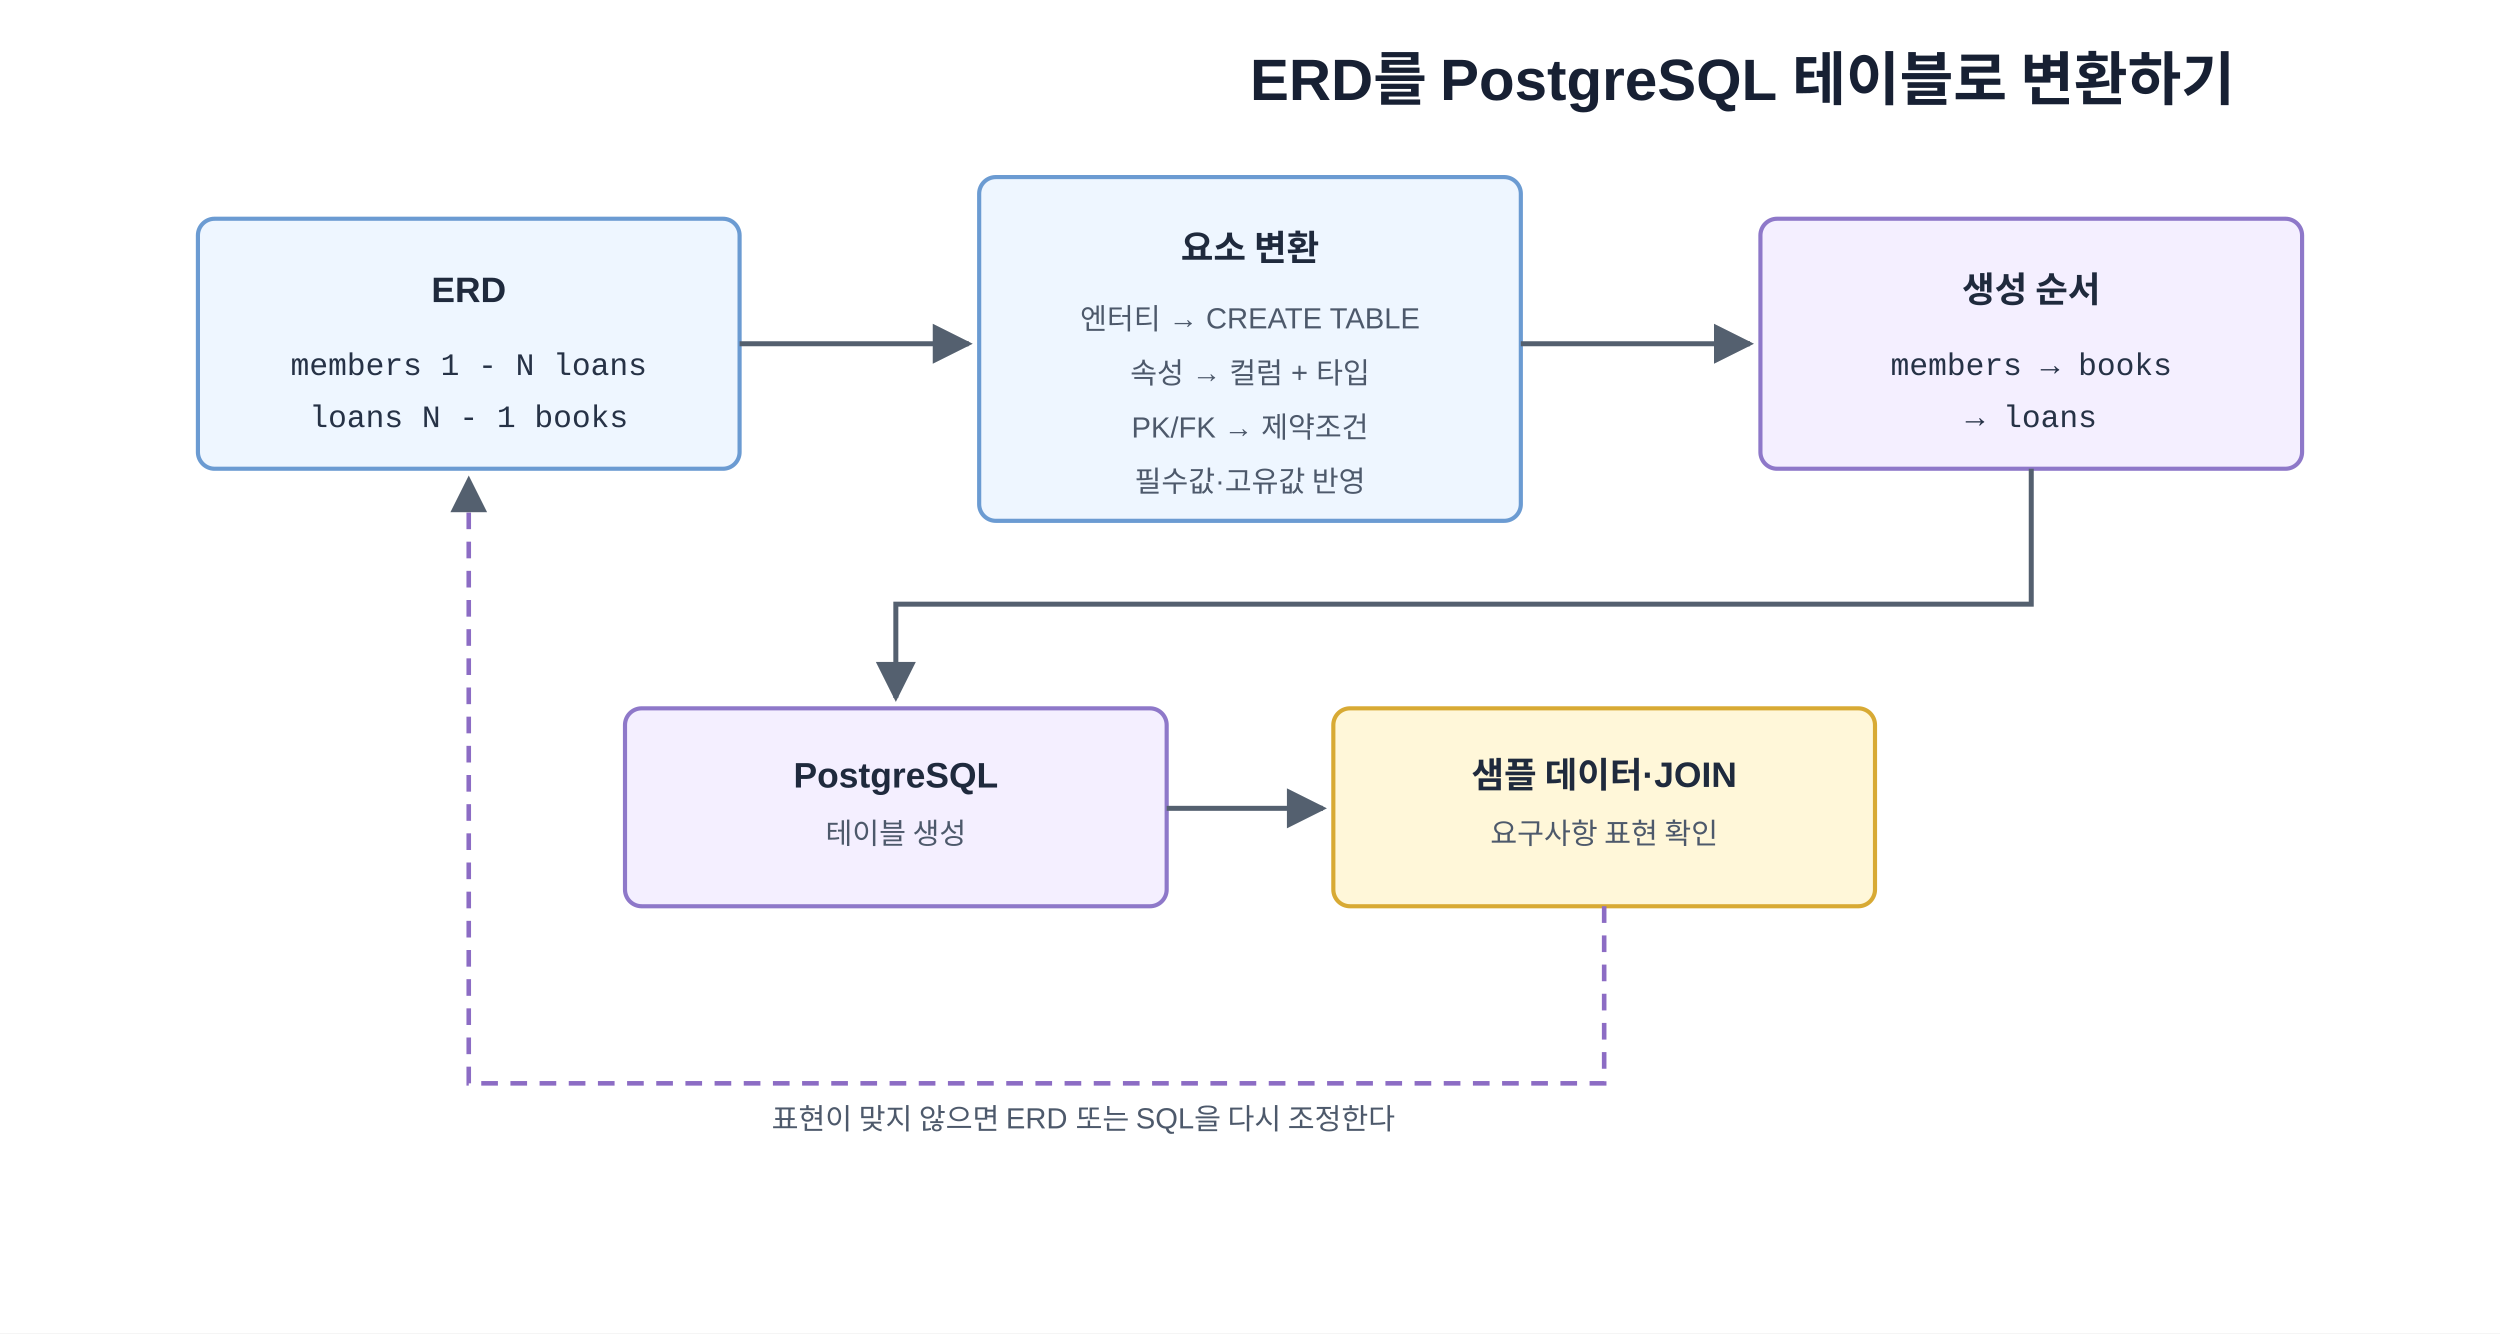
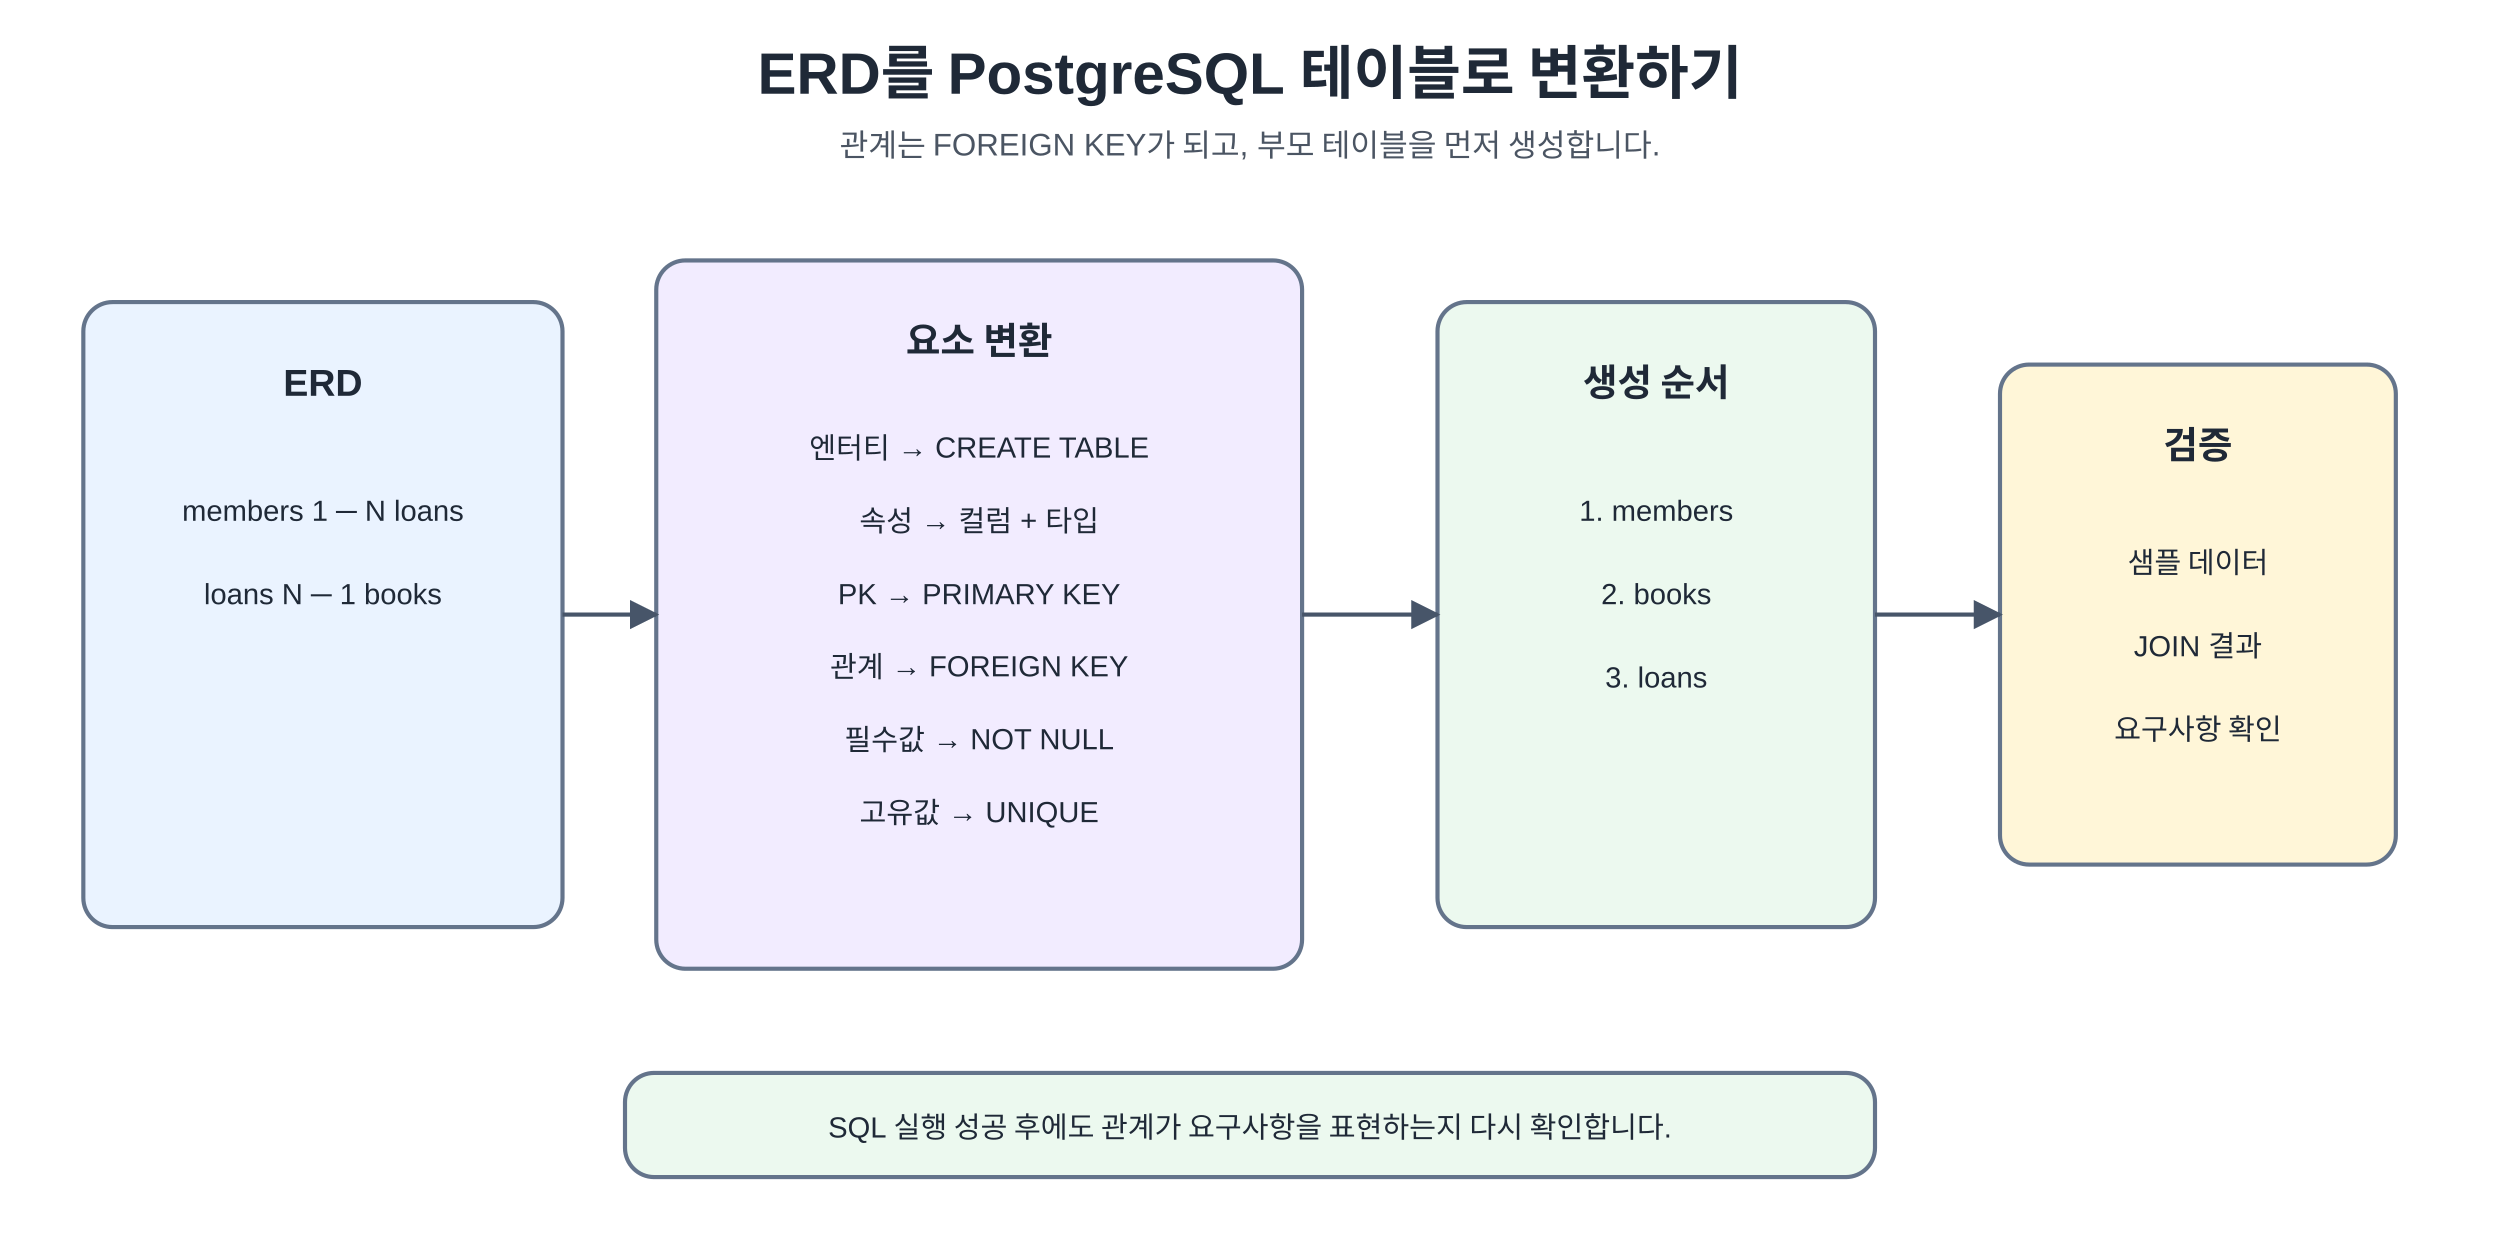
- <svg xmlns="http://www.w3.org/2000/svg" width="100%" viewBox="0 0 1200 640" role="img" aria-labelledby="title desc">
+ <svg xmlns="http://www.w3.org/2000/svg" width="100%" viewBox="0 0 1200 600" role="img" aria-labelledby="title desc">
+   <style>text{font-family:"Malgun Gothic","Apple SD Gothic Neo","Noto Sans KR",Arial,sans-serif;fill:#1f2937}.t{font-size:28px;font-weight:700}.s{font-size:15px;fill:#4b5563}.h{font-size:18px;font-weight:700}.b{font-size:14px}.box{stroke:#64748b;stroke-width:2;rx:14}.e{fill:#eaf3ff}.r{fill:#f2ecff}.a{fill:#ecf9ef}.q{fill:#fff6d8}.line{stroke:#475569;stroke-width:2;fill:none}</style>
  <defs>
-     <marker id="arrow" viewBox="0 0 10 10" refX="9" refY="5" markerWidth="8" markerHeight="8" orient="auto">
-       <path d="M 0 0 L 10 5 L 0 10 z" fill="#54606f" />
+     <marker id="ar" viewBox="0 0 10 10" refX="9" refY="5" markerWidth="7" markerHeight="7" orient="auto">
+       <path d="M0 0L10 5L0 10z" fill="#475569" />
    </marker>
  </defs>
-   <style>
-     .bg { fill: #ffffff; }
-     .title { font: 700 28px "Malgun Gothic", "Apple SD Gothic Neo", "Noto Sans KR", Arial, sans-serif; fill: #172033; }
-     .box { fill: #eef6ff; stroke: #6b9bd2; stroke-width: 2; rx: 8; }
-     .sql { fill: #f4efff; stroke: #8e78c9; stroke-width: 2; rx: 8; }
-     .check { fill: #fff7d9; stroke: #d8aa34; stroke-width: 2; rx: 8; }
-     .text { font: 700 17px "Malgun Gothic", "Apple SD Gothic Neo", "Noto Sans KR", Arial, sans-serif; fill: #1f2a3d; text-anchor: middle; }
-     .small { font: 14px "Malgun Gothic", "Apple SD Gothic Neo", "Noto Sans KR", Arial, sans-serif; fill: #4d596b; text-anchor: middle; }
-     .code { font: 15px Consolas, D2Coding, "Courier New", monospace; fill: #263246; text-anchor: middle; }
-     .line { fill: none; stroke: #54606f; stroke-width: 2.4; marker-end: url(#arrow); }
-     .return { fill: none; stroke: #8c6cc4; stroke-width: 2.2; stroke-dasharray: 8 6; marker-end: url(#arrow); }
-   </style>
-   <rect class="bg" width="1200" height="640" />
-   <text class="title" x="600" y="48">ERD를 PostgreSQL 테이블로 변환하기</text>
-   <rect class="box" x="95" y="105" width="260" height="120" />
-   <text class="text" x="225" y="145">ERD</text>
-   <text class="code" x="225" y="180">members 1 - N loans</text>
-   <text class="code" x="225" y="205">loans N - 1 books</text>
-   <rect class="box" x="470" y="85" width="260" height="165" />
-   <text class="text" x="600" y="125">요소 변환</text>
-   <text class="small" x="600" y="158">엔터티 → CREATE TABLE</text>
-   <text class="small" x="600" y="184">속성 → 컬럼 + 타입</text>
-   <text class="small" x="600" y="210">PK/FK → 제약조건</text>
-   <text class="small" x="600" y="236">필수값·고유값 반영</text>
-   <rect class="sql" x="845" y="105" width="260" height="120" />
-   <text class="text" x="975" y="145">생성 순서</text>
-   <text class="code" x="975" y="180">members → books</text>
-   <text class="code" x="975" y="205">→ loans</text>
-   <rect class="sql" x="300" y="340" width="260" height="95" />
-   <text class="text" x="430" y="378">PostgreSQL</text>
-   <text class="small" x="430" y="405">테이블 생성</text>
-   <rect class="check" x="640" y="340" width="260" height="95" />
-   <text class="text" x="770" y="378">샘플 데이터·JOIN</text>
-   <text class="small" x="770" y="405">요구사항 표현 확인</text>
-   <line class="line" x1="355" y1="165" x2="465" y2="165" />
-   <line class="line" x1="730" y1="165" x2="840" y2="165" />
-   <path class="line" d="M 975 225 L 975 290 L 430 290 L 430 335" />
-   <line class="line" x1="560" y1="388" x2="635" y2="388" />
-   <path class="return" d="M 770 435 L 770 520 L 225 520 L 225 230" />
-   <text class="small" x="520" y="542">표현이 맞지 않으면 ERD 또는 SQL을 다시 조정한다</text>
+   <rect width="1200" height="600" fill="#fff" />
+   <text x="600" y="45" text-anchor="middle" class="t">ERD를 PostgreSQL 테이블로 변환하기</text>
+   <text x="600" y="75" text-anchor="middle" class="s">관계는 FOREIGN KEY가 되고, 부모 테이블을 먼저 생성합니다.</text>
+   <rect x="40" y="145" width="230" height="300" class="box e" />
+   <text x="155" y="190" text-anchor="middle" class="h">ERD</text>
+   <text x="155" y="250" text-anchor="middle" class="b">members 1 ─ N loans</text>
+   <text x="155" y="290" text-anchor="middle" class="b">loans N ─ 1 books</text>
+   <rect x="315" y="125" width="310" height="340" class="box r" />
+   <text x="470" y="170" text-anchor="middle" class="h">요소 변환</text>
+   <text x="470" y="220" text-anchor="middle" class="b">엔터티 → CREATE TABLE</text>
+   <text x="470" y="255" text-anchor="middle" class="b">속성 → 컬럼 + 타입</text>
+   <text x="470" y="290" text-anchor="middle" class="b">PK → PRIMARY KEY</text>
+   <text x="470" y="325" text-anchor="middle" class="b">관계 → FOREIGN KEY</text>
+   <text x="470" y="360" text-anchor="middle" class="b">필수값 → NOT NULL</text>
+   <text x="470" y="395" text-anchor="middle" class="b">고유값 → UNIQUE</text>
+   <rect x="690" y="145" width="210" height="300" class="box a" />
+   <text x="795" y="190" text-anchor="middle" class="h">생성 순서</text>
+   <text x="795" y="250" text-anchor="middle" class="b">1. members</text>
+   <text x="795" y="290" text-anchor="middle" class="b">2. books</text>
+   <text x="795" y="330" text-anchor="middle" class="b">3. loans</text>
+   <rect x="960" y="175" width="190" height="240" class="box q" />
+   <text x="1055" y="220" text-anchor="middle" class="h">검증</text>
+   <text x="1055" y="275" text-anchor="middle" class="b">샘플 데이터</text>
+   <text x="1055" y="315" text-anchor="middle" class="b">JOIN 결과</text>
+   <text x="1055" y="355" text-anchor="middle" class="b">요구사항 확인</text>
+   <line x1="270" y1="295" x2="315" y2="295" class="line" marker-end="url(#ar)" />
+   <line x1="625" y1="295" x2="690" y2="295" class="line" marker-end="url(#ar)" />
+   <line x1="900" y1="295" x2="960" y2="295" class="line" marker-end="url(#ar)" />
+   <rect x="300" y="515" width="600" height="50" class="box a" />
+   <text x="600" y="546" text-anchor="middle" class="b">SQL 실행 성공 후에도 관계가 요구사항을 표현하는지 다시 확인합니다.</text>
</svg>
